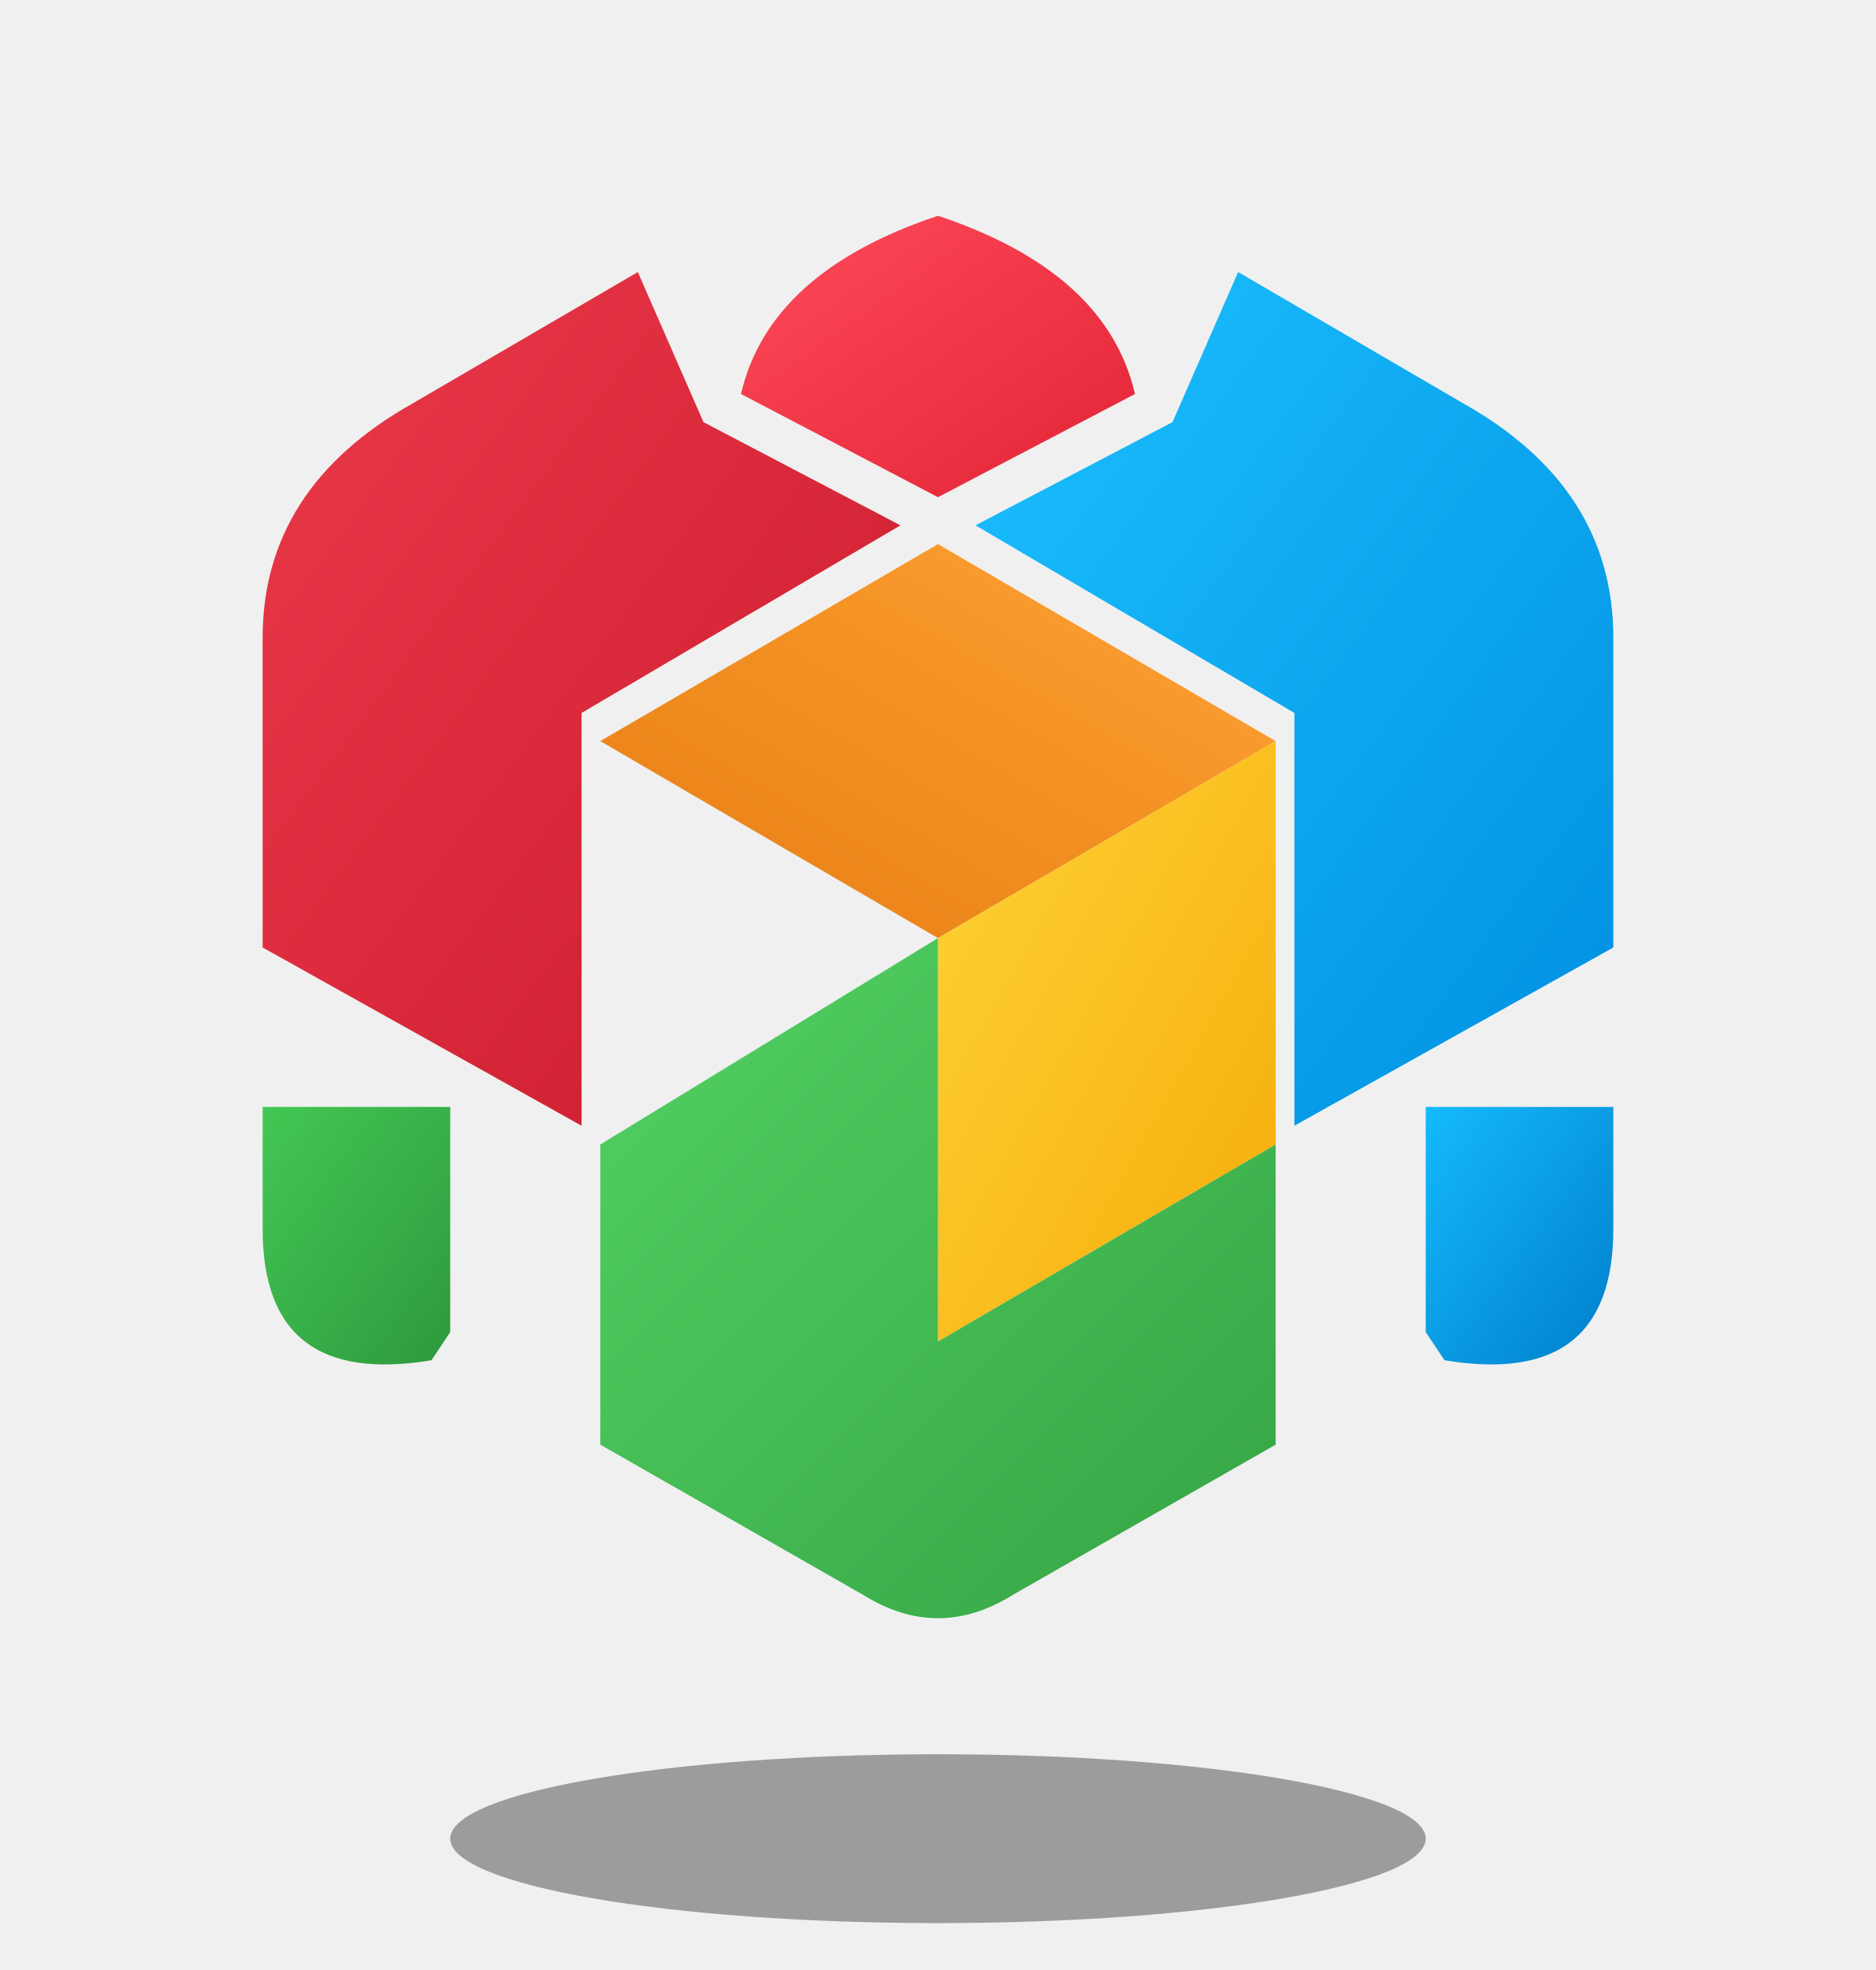
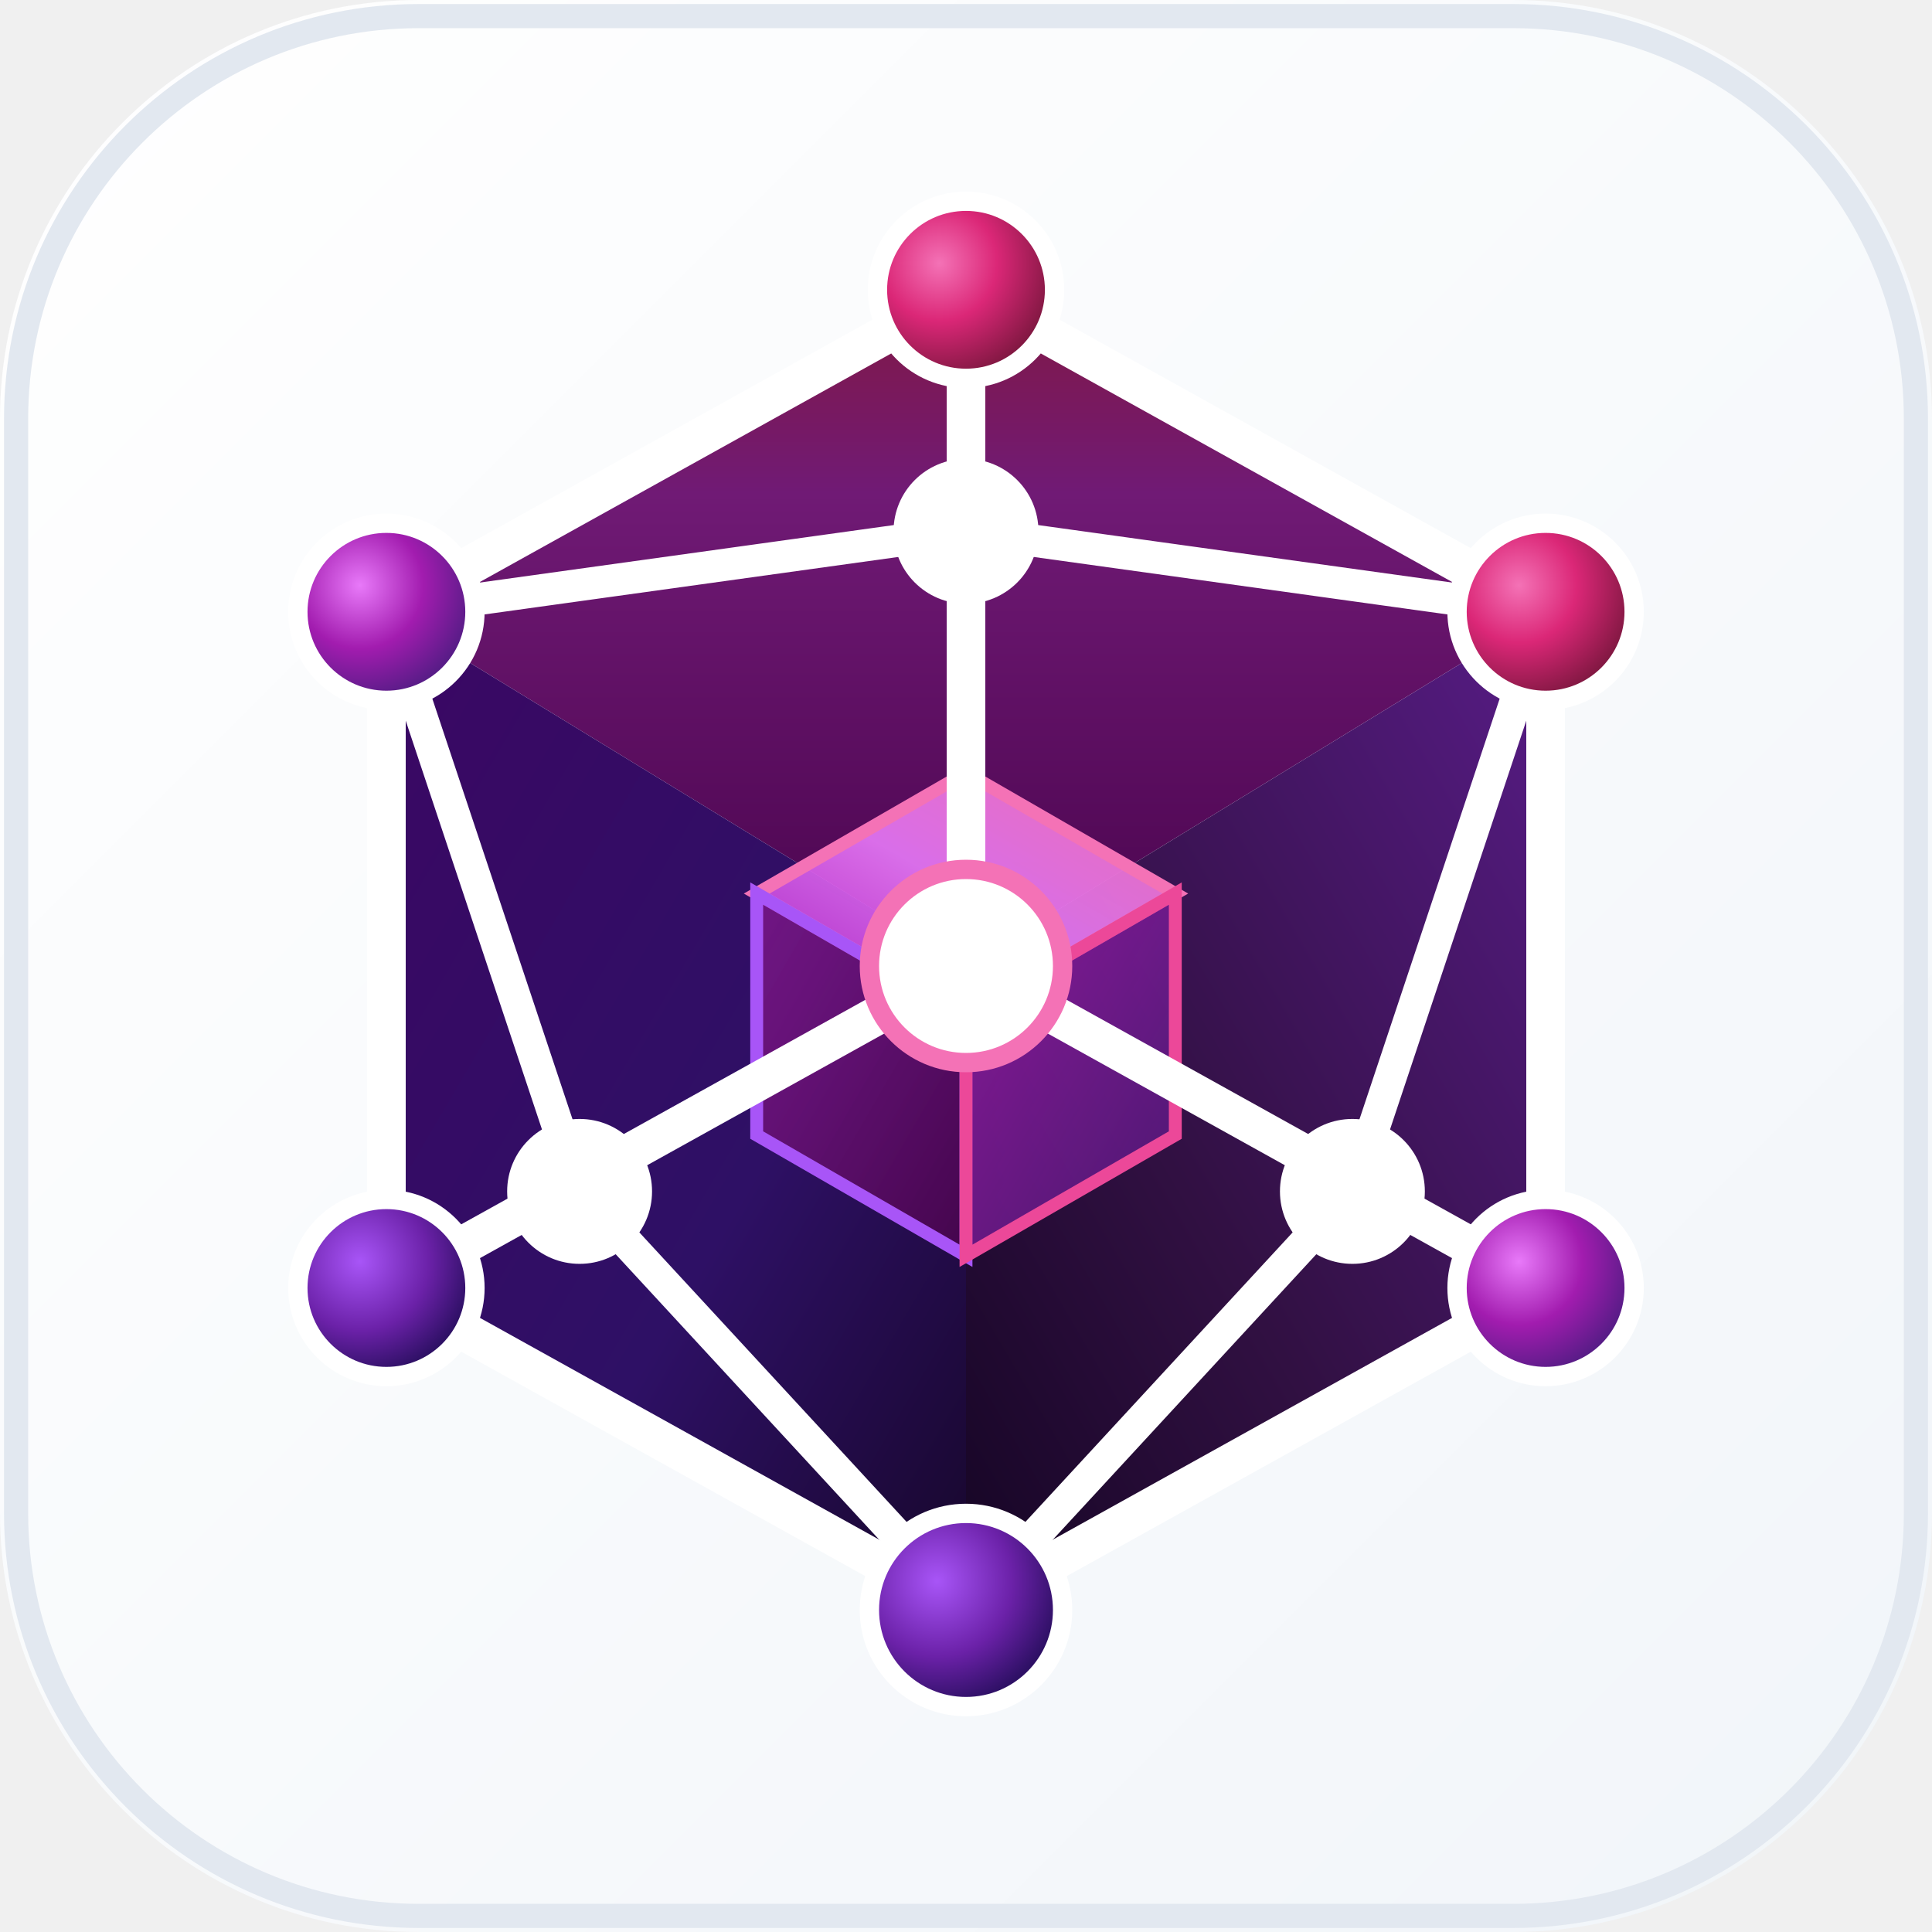
- <svg xmlns="http://www.w3.org/2000/svg" viewBox="0 0 100 105" fill="none">
+ <svg xmlns="http://www.w3.org/2000/svg" viewBox="0 0 120 120" fill="none">
  <defs>
-     <linearGradient id="topRedCapGrad" x1="0%" y1="0%" x2="100%" y2="100%">
-       <stop offset="0%" stop-color="#FF4A5A" />
-       <stop offset="100%" stop-color="#E22436" />
+     <linearGradient id="favBgGrad" x1="0%" y1="0%" x2="100%" y2="100%">
+       <stop offset="0%" stop-color="#FFFFFF" />
+       <stop offset="100%" stop-color="#F1F5F9" />
    </linearGradient>
-     <linearGradient id="leftRedGrad" x1="0%" y1="0%" x2="100%" y2="100%">
-       <stop offset="0%" stop-color="#EB3949" />
-       <stop offset="100%" stop-color="#C91B2D" />
+     <linearGradient id="favFacetTop" x1="50%" y1="0%" x2="50%" y2="100%">
+       <stop offset="0%" stop-color="#831843" />
+       <stop offset="30%" stop-color="#701A75" />
+       <stop offset="100%" stop-color="#4A044E" />
    </linearGradient>
-     <linearGradient id="rightBlueGrad" x1="0%" y1="0%" x2="100%" y2="100%">
-       <stop offset="0%" stop-color="#1CC1FF" />
-       <stop offset="100%" stop-color="#008FE0" />
+     <linearGradient id="favFacetLeft" x1="0%" y1="0%" x2="100%" y2="100%">
+       <stop offset="0%" stop-color="#3B0764" />
+       <stop offset="60%" stop-color="#2E1065" />
+       <stop offset="100%" stop-color="#17072B" />
    </linearGradient>
-     <linearGradient id="centerOrangeGrad" x1="0%" y1="100%" x2="100%" y2="0%">
-       <stop offset="0%" stop-color="#E67D15" />
-       <stop offset="60%" stop-color="#F59325" />
-       <stop offset="100%" stop-color="#FFA642" />
+     <linearGradient id="favFacetRight" x1="100%" y1="0%" x2="0%" y2="100%">
+       <stop offset="0%" stop-color="#581C87" />
+       <stop offset="60%" stop-color="#311042" />
+       <stop offset="100%" stop-color="#150524" />
    </linearGradient>
-     <linearGradient id="centerYellowGrad" x1="0%" y1="0%" x2="100%" y2="100%">
-       <stop offset="0%" stop-color="#FFD338" />
-       <stop offset="100%" stop-color="#F5AC08" />
+     <linearGradient id="favCubeTop" x1="0%" y1="100%" x2="100%" y2="0%">
+       <stop offset="0%" stop-color="#C026D3" stop-opacity="0.85" />
+       <stop offset="50%" stop-color="#E879F9" stop-opacity="0.9" />
+       <stop offset="100%" stop-color="#F472B6" stop-opacity="0.95" />
    </linearGradient>
-     <linearGradient id="bottomGreenGrad" x1="0%" y1="0%" x2="100%" y2="100%">
-       <stop offset="0%" stop-color="#53D263" />
-       <stop offset="100%" stop-color="#35A344" />
+     <linearGradient id="favCubeLeft" x1="0%" y1="0%" x2="100%" y2="100%">
+       <stop offset="0%" stop-color="#86198F" stop-opacity="0.75" />
+       <stop offset="100%" stop-color="#4A044E" stop-opacity="0.85" />
    </linearGradient>
-     <linearGradient id="tabGreenGrad" x1="0%" y1="0%" x2="100%" y2="100%">
-       <stop offset="0%" stop-color="#43C754" />
-       <stop offset="100%" stop-color="#2E993D" />
+     <linearGradient id="favCubeRight" x1="0%" y1="0%" x2="100%" y2="100%">
+       <stop offset="0%" stop-color="#A21CAF" stop-opacity="0.8" />
+       <stop offset="100%" stop-color="#581C87" stop-opacity="0.7" />
    </linearGradient>
-     <linearGradient id="tabBlueGrad" x1="0%" y1="0%" x2="100%" y2="100%">
-       <stop offset="0%" stop-color="#14BAFC" />
-       <stop offset="100%" stop-color="#007ECC" />
-     </linearGradient>
+     <radialGradient id="favNodeTop" cx="35%" cy="35%" r="65%">
+       <stop offset="0%" stop-color="#F472B6" />
+       <stop offset="50%" stop-color="#DB2777" />
+       <stop offset="100%" stop-color="#831843" />
+     </radialGradient>
+     <radialGradient id="favNodeMid" cx="35%" cy="35%" r="65%">
+       <stop offset="0%" stop-color="#E879F9" />
+       <stop offset="55%" stop-color="#A21CAF" />
+       <stop offset="100%" stop-color="#581C87" />
+     </radialGradient>
+     <radialGradient id="favNodeBottom" cx="35%" cy="35%" r="65%">
+       <stop offset="0%" stop-color="#A855F7" />
+       <stop offset="60%" stop-color="#6B21A8" />
+       <stop offset="100%" stop-color="#2E1065" />
+     </radialGradient>
  </defs>
-   <ellipse cx="50" cy="98" rx="26" ry="4.5" fill="#000000" opacity="0.35" />
-   <path d="M 50 11.5 Q 59 14.5 60.5 21 L 50 26.5 L 39.5 21 Q 41 14.5 50 11.5 Z" fill="url(#topRedCapGrad)" />
-   <path d="M 37.5 22.5 L 48 28 L 31 38 L 31 60 L 14 50.5 L 14 34 Q 14 26 22 21.5 L 34 14.5 L 37.5 22.5 Z" fill="url(#leftRedGrad)" />
-   <path d="M 62.5 22.5 L 52 28 L 69 38 L 69 60 L 86 50.5 L 86 34 Q 86 26 78 21.5 L 66 14.5 L 62.5 22.5 Z" fill="url(#rightBlueGrad)" />
-   <path d="M 50 29 L 68 39.5 L 50 50 L 32 39.5 Z" fill="url(#centerOrangeGrad)" />
-   <path d="M 50 50 L 68 39.5 L 68 61 L 50 71.5 Z" fill="url(#centerYellowGrad)" />
-   <path d="M 32 61 L 50 50 L 50 71.5 L 68 61 L 68 77 L 54 85 Q 50 87.5 46 85 L 32 77 Z" fill="url(#bottomGreenGrad)" />
-   <path d="M 14 59 L 24 59 L 24 71 L 23 72.5 Q 14 74 14 65.5 Z" fill="url(#tabGreenGrad)" />
-   <path d="M 86 59 L 76 59 L 76 71 L 77 72.5 Q 86 74 86 65.5 Z" fill="url(#tabBlueGrad)" />
+   <rect width="120" height="120" rx="26" fill="url(#favBgGrad)" />
+   <rect width="118" height="118" x="1" y="1" rx="25" stroke="#E2E8F0" stroke-width="1.5" />
+   <polygon points="60,18 96,38 60,60 24,38" fill="url(#favFacetTop)" />
+   <polygon points="24,38 60,60 60,100 24,80" fill="url(#favFacetLeft)" />
+   <polygon points="60,60 96,38 96,80 60,100" fill="url(#favFacetRight)" />
+   <polygon points="60,48 73,55.5 60,63 47,55.5" fill="url(#favCubeTop)" stroke="#F472B6" stroke-width="0.8" />
+   <polygon points="47,55.5 60,63 60,78 47,70.5" fill="url(#favCubeLeft)" stroke="#A855F7" stroke-width="0.8" />
+   <polygon points="60,63 73,55.5 73,70.5 60,78" fill="url(#favCubeRight)" stroke="#EC4899" stroke-width="0.8" />
+   <g stroke="#FFFFFF" stroke-linecap="round" stroke-linejoin="round">
+     <line x1="60" y1="60" x2="60" y2="18" stroke-width="2.4" />
+     <line x1="60" y1="60" x2="24" y2="80" stroke-width="2.4" />
+     <line x1="60" y1="60" x2="96" y2="80" stroke-width="2.4" />
+     <path d="M 60 18 L 96 38 L 96 80 L 60 100 L 24 80 L 24 38 Z" stroke-width="2.4" />
+     <line x1="60" y1="33" x2="24" y2="38" stroke-width="2" />
+     <line x1="60" y1="33" x2="96" y2="38" stroke-width="2" />
+     <line x1="36" y1="74" x2="24" y2="38" stroke-width="2" />
+     <line x1="36" y1="74" x2="60" y2="100" stroke-width="2" />
+     <line x1="84" y1="74" x2="96" y2="38" stroke-width="2" />
+     <line x1="84" y1="74" x2="60" y2="100" stroke-width="2" />
+   </g>
+   <circle cx="60" cy="18" r="5.5" fill="url(#favNodeTop)" stroke="#FFFFFF" stroke-width="1.2" />
+   <circle cx="96" cy="38" r="5.5" fill="url(#favNodeTop)" stroke="#FFFFFF" stroke-width="1.2" />
+   <circle cx="96" cy="80" r="5.5" fill="url(#favNodeMid)" stroke="#FFFFFF" stroke-width="1.2" />
+   <circle cx="60" cy="100" r="6" fill="url(#favNodeBottom)" stroke="#FFFFFF" stroke-width="1.2" />
+   <circle cx="24" cy="80" r="5.5" fill="url(#favNodeBottom)" stroke="#FFFFFF" stroke-width="1.2" />
+   <circle cx="24" cy="38" r="5.5" fill="url(#favNodeMid)" stroke="#FFFFFF" stroke-width="1.2" />
+   <circle cx="60" cy="33" r="4.5" fill="#FFFFFF" />
+   <circle cx="36" cy="74" r="4.5" fill="#FFFFFF" />
+   <circle cx="84" cy="74" r="4.5" fill="#FFFFFF" />
+   <circle cx="60" cy="60" r="6" fill="#FFFFFF" stroke="#F472B6" stroke-width="1.2" />
</svg>
